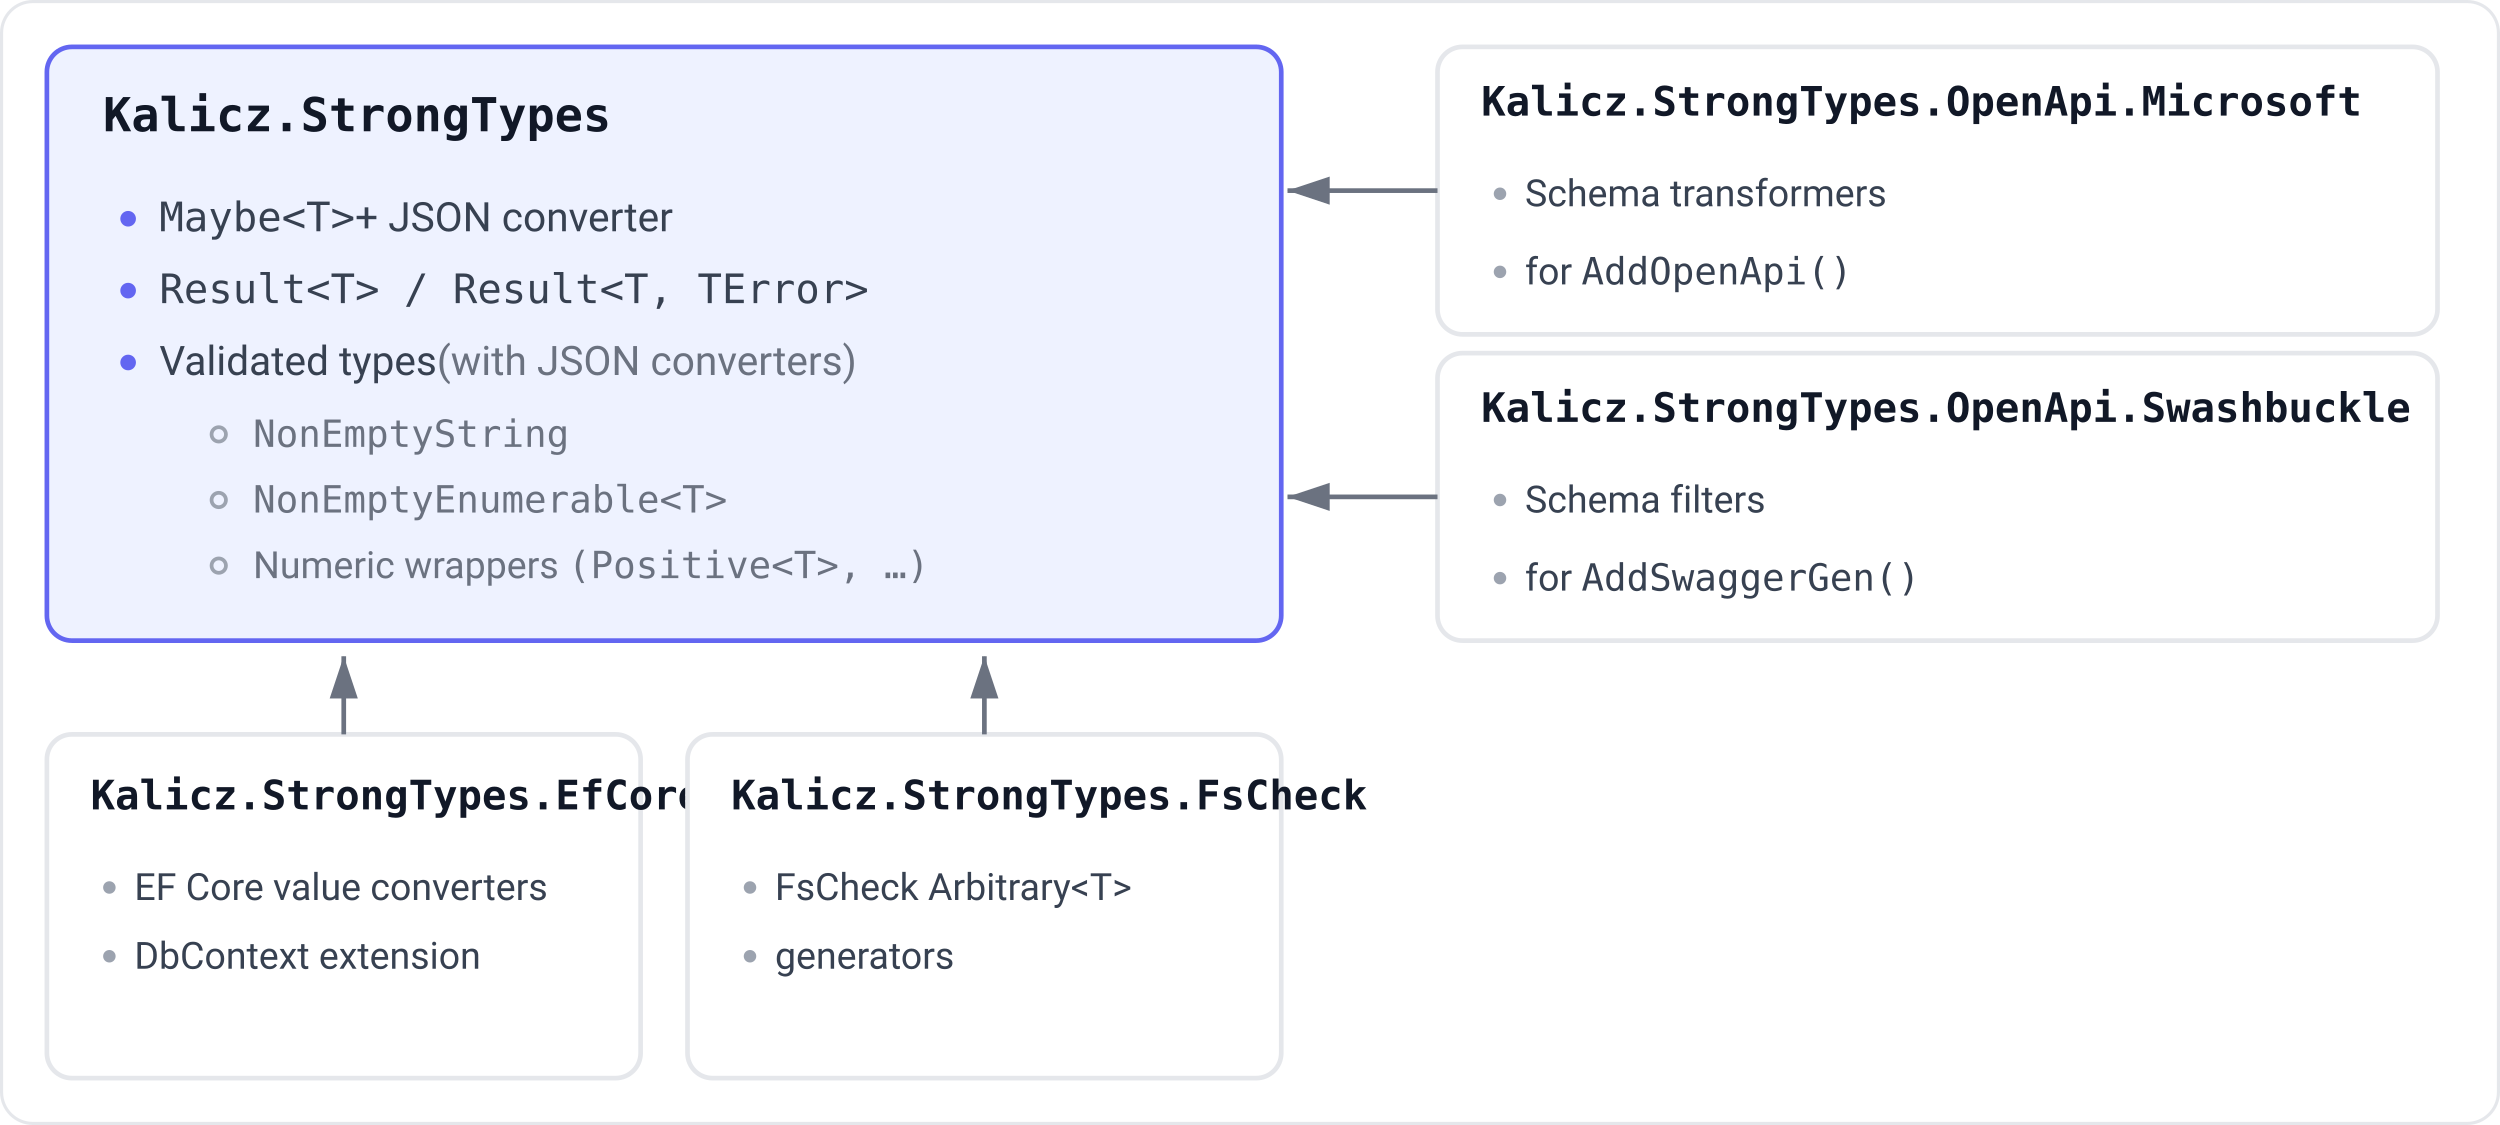
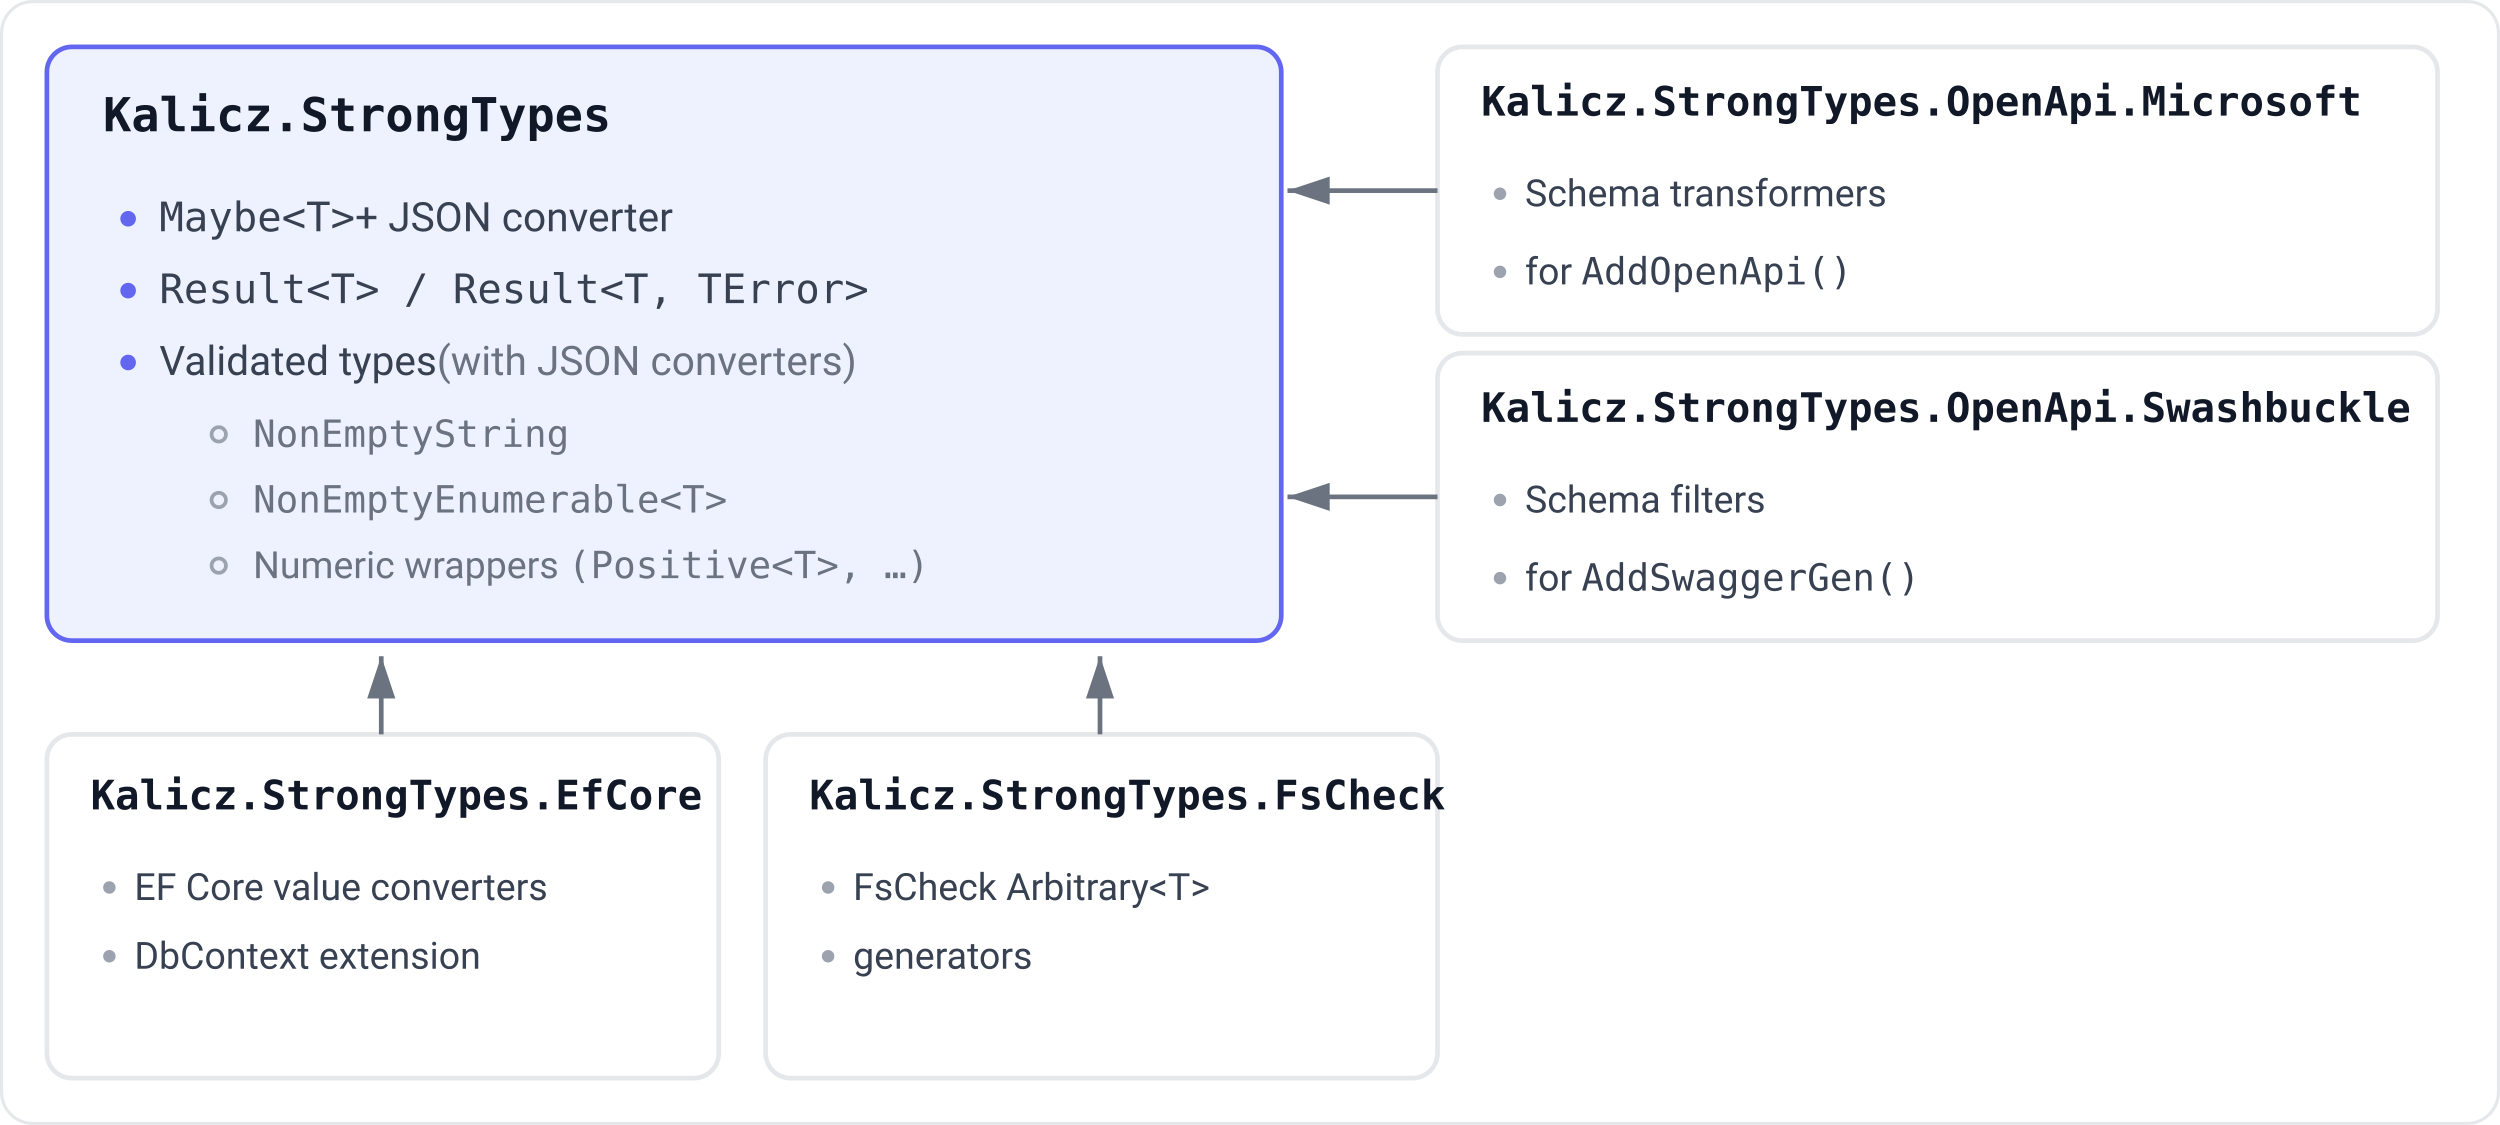
<svg xmlns="http://www.w3.org/2000/svg" viewBox="0 0 800 360" role="img" aria-label="StrongTypes NuGet package layout">
  <style>
    .card-title { font: 600 13px ui-monospace, SFMono-Regular, 'SF Mono', Menlo, Consolas, monospace; fill: #111827; }
    .core-title { font: 700 15px ui-monospace, SFMono-Regular, 'SF Mono', Menlo, Consolas, monospace; fill: #111827; }
    .body       { font: 13px -apple-system, BlinkMacSystemFont, 'Segoe UI', Roboto, sans-serif; fill: #374151; }
    .body-mono  { font: 13px ui-monospace, SFMono-Regular, 'SF Mono', Menlo, Consolas, monospace; fill: #374151; }
    .sub-body   { font: 12px -apple-system, BlinkMacSystemFont, 'Segoe UI', Roboto, sans-serif; fill: #6B7280; }
    .sub-mono   { font: 12px ui-monospace, SFMono-Regular, 'SF Mono', Menlo, Consolas, monospace; fill: #6B7280; }
    .card-body  { font: 12px -apple-system, BlinkMacSystemFont, 'Segoe UI', Roboto, sans-serif; fill: #374151; }
    .card-mono  { font: 12px ui-monospace, SFMono-Regular, 'SF Mono', Menlo, Consolas, monospace; fill: #374151; }
    .bullet     { fill: #6366F1; }
    .sub-bullet { fill: none; stroke: #9CA3AF; stroke-width: 1.2; }
    .sm-bullet  { fill: #9CA3AF; }
  </style>
  <defs>
    <marker id="pl-arrow" markerWidth="10" markerHeight="10" refX="9" refY="3" orient="auto" markerUnits="strokeWidth">
      <path d="M 0,0 L 9,3 L 0,6 z" fill="#6B7280" />
    </marker>
  </defs>
  <rect width="800" height="360" fill="#FFFFFF" />
  <rect x="0.5" y="0.5" width="799" height="359" fill="none" stroke="#E5E7EB" rx="10" />
  <rect x="15" y="15" width="395" height="190" rx="8" fill="#EEF2FF" stroke="#6366F1" stroke-width="1.5" />
  <text class="core-title" x="33" y="42">Kalicz.StrongTypes</text>
  <circle class="bullet" cx="41" cy="70" r="2.5" />
  <text class="body-mono" x="51" y="74">Maybe&lt;T&gt;<tspan class="body" fill="#374151"> + JSON converter</tspan>
  </text>
  <circle class="bullet" cx="41" cy="93" r="2.5" />
  <text class="body-mono" x="51" y="97">Result&lt;T&gt; / Result&lt;T, TError&gt;</text>
  <circle class="bullet" cx="41" cy="116" r="2.5" />
  <text class="body" x="51" y="120">Validated types<tspan fill="#6B7280"> (with JSON converters)</tspan>
  </text>
  <circle class="sub-bullet" cx="70" cy="139" r="2.3" />
  <text class="sub-mono" x="81" y="143">NonEmptyString</text>
  <circle class="sub-bullet" cx="70" cy="160" r="2.3" />
  <text class="sub-mono" x="81" y="164">NonEmptyEnumerable&lt;T&gt;</text>
  <circle class="sub-bullet" cx="70" cy="181" r="2.3" />
  <text class="sub-body" x="81" y="185">Numeric wrappers <tspan font-family="ui-monospace, Menlo, Consolas, monospace">(Positive&lt;T&gt;, …)</tspan>
  </text>
  <rect x="460" y="15" width="320" height="92" rx="8" fill="#FFFFFF" stroke="#E5E7EB" stroke-width="1.5" />
  <text class="card-title" x="474" y="37">Kalicz.StrongTypes.OpenApi.Microsoft</text>
  <circle class="sm-bullet" cx="480" cy="62" r="2" />
  <text class="card-body" x="488" y="66">Schema transformers</text>
  <circle class="sm-bullet" cx="480" cy="87" r="2" />
  <text class="card-body" x="488" y="91">for <tspan font-family="ui-monospace, Menlo, Consolas, monospace">AddOpenApi()</tspan>
  </text>
  <rect x="460" y="113" width="320" height="92" rx="8" fill="#FFFFFF" stroke="#E5E7EB" stroke-width="1.5" />
  <text class="card-title" x="474" y="135">Kalicz.StrongTypes.OpenApi.Swashbuckle</text>
  <circle class="sm-bullet" cx="480" cy="160" r="2" />
  <text class="card-body" x="488" y="164">Schema filters</text>
  <circle class="sm-bullet" cx="480" cy="185" r="2" />
  <text class="card-body" x="488" y="189">for <tspan font-family="ui-monospace, Menlo, Consolas, monospace">AddSwaggerGen()</tspan>
  </text>
-   <rect x="15" y="235" width="190" height="110" rx="8" fill="#FFFFFF" stroke="#E5E7EB" stroke-width="1.5" />
+   <rect x="15" y="235" width="215" height="110" rx="8" fill="#FFFFFF" stroke="#E5E7EB" stroke-width="1.5" />
  <text class="card-title" x="29" y="259">Kalicz.StrongTypes.EfCore</text>
  <circle class="sm-bullet" cx="35" cy="284" r="2" />
  <text class="card-body" x="43" y="288">EF Core value converters</text>
  <circle class="sm-bullet" cx="35" cy="306" r="2" />
  <text class="card-body" x="43" y="310">DbContext extension</text>
-   <rect x="220" y="235" width="190" height="110" rx="8" fill="#FFFFFF" stroke="#E5E7EB" stroke-width="1.5" />
-   <text class="card-title" x="234" y="259">Kalicz.StrongTypes.FsCheck</text>
-   <circle class="sm-bullet" cx="240" cy="284" r="2" />
-   <text class="card-body" x="248" y="288">FsCheck Arbitrary&lt;T&gt;</text>
-   <circle class="sm-bullet" cx="240" cy="306" r="2" />
-   <text class="card-body" x="248" y="310">generators</text>
+   <rect x="245" y="235" width="215" height="110" rx="8" fill="#FFFFFF" stroke="#E5E7EB" stroke-width="1.5" />
+   <text class="card-title" x="259" y="259">Kalicz.StrongTypes.FsCheck</text>
+   <circle class="sm-bullet" cx="265" cy="284" r="2" />
+   <text class="card-body" x="273" y="288">FsCheck Arbitrary&lt;T&gt;</text>
+   <circle class="sm-bullet" cx="265" cy="306" r="2" />
+   <text class="card-body" x="273" y="310">generators</text>
  <line x1="460" y1="61" x2="412" y2="61" stroke="#6B7280" stroke-width="1.5" marker-end="url(#pl-arrow)" />
  <line x1="460" y1="159" x2="412" y2="159" stroke="#6B7280" stroke-width="1.5" marker-end="url(#pl-arrow)" />
-   <line x1="110" y1="235" x2="110" y2="210" stroke="#6B7280" stroke-width="1.5" marker-end="url(#pl-arrow)" />
-   <line x1="315" y1="235" x2="315" y2="210" stroke="#6B7280" stroke-width="1.5" marker-end="url(#pl-arrow)" />
+   <line x1="122" y1="235" x2="122" y2="210" stroke="#6B7280" stroke-width="1.5" marker-end="url(#pl-arrow)" />
+   <line x1="352" y1="235" x2="352" y2="210" stroke="#6B7280" stroke-width="1.5" marker-end="url(#pl-arrow)" />
</svg>
